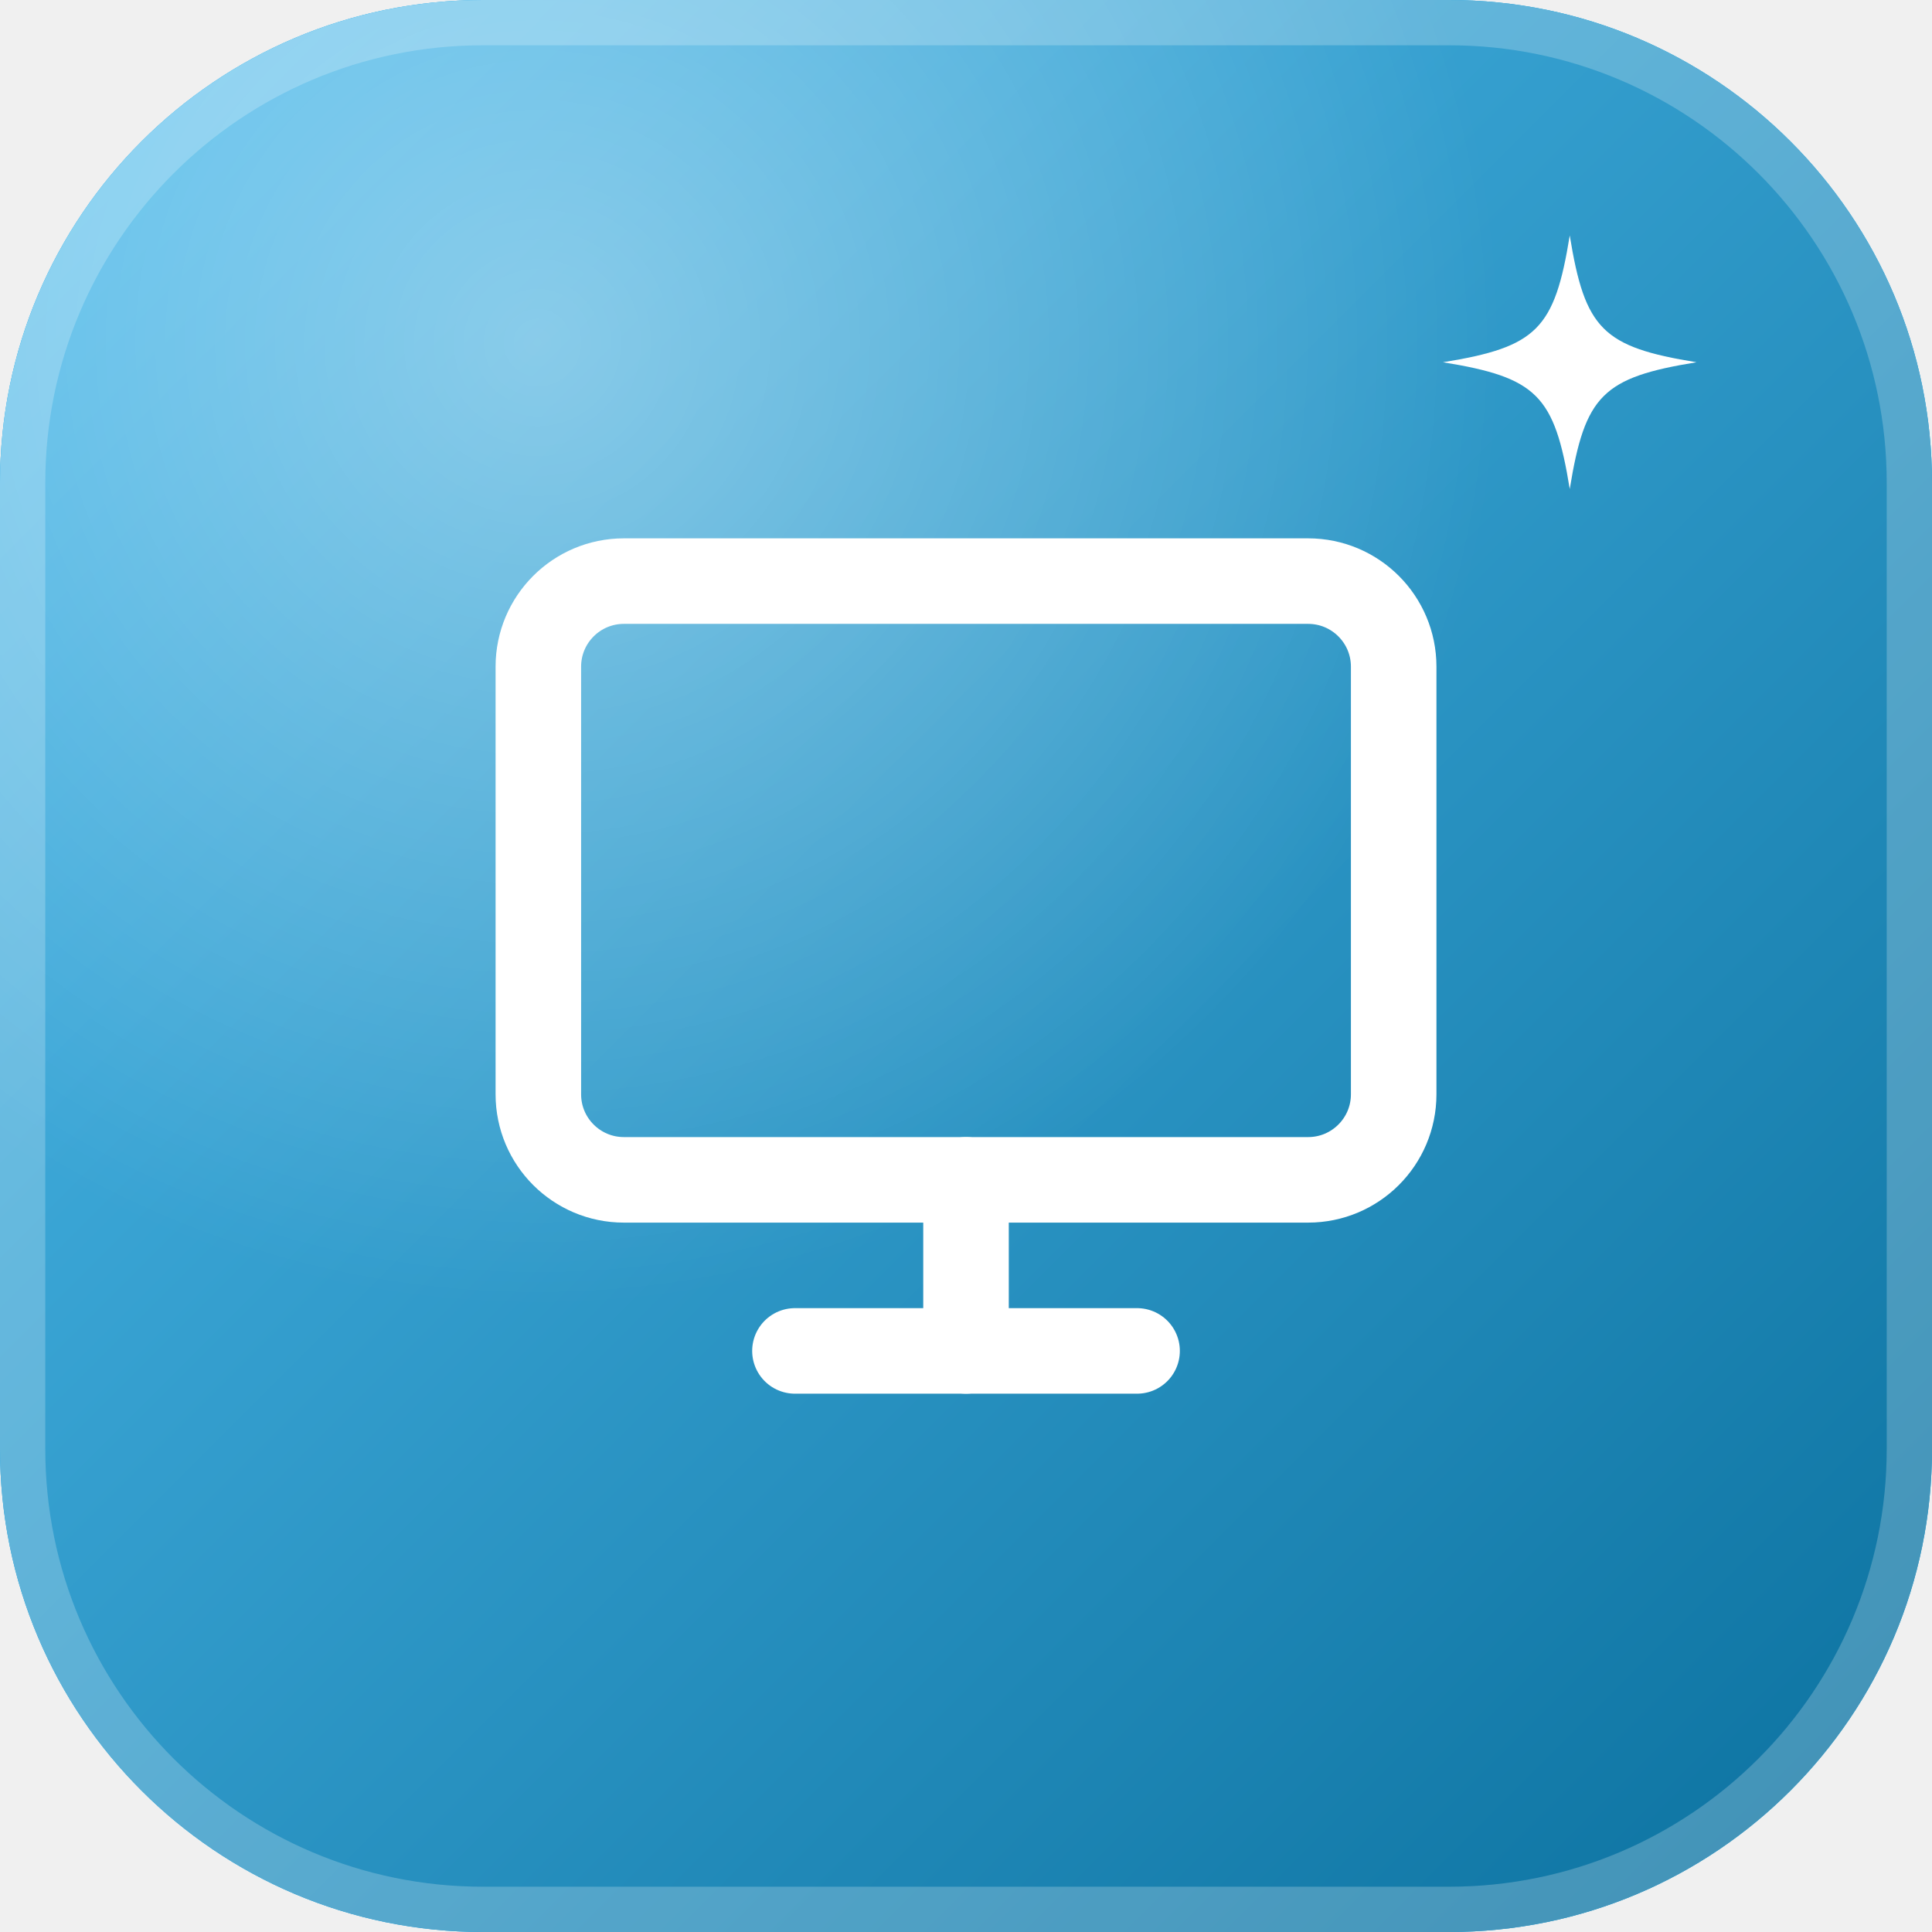
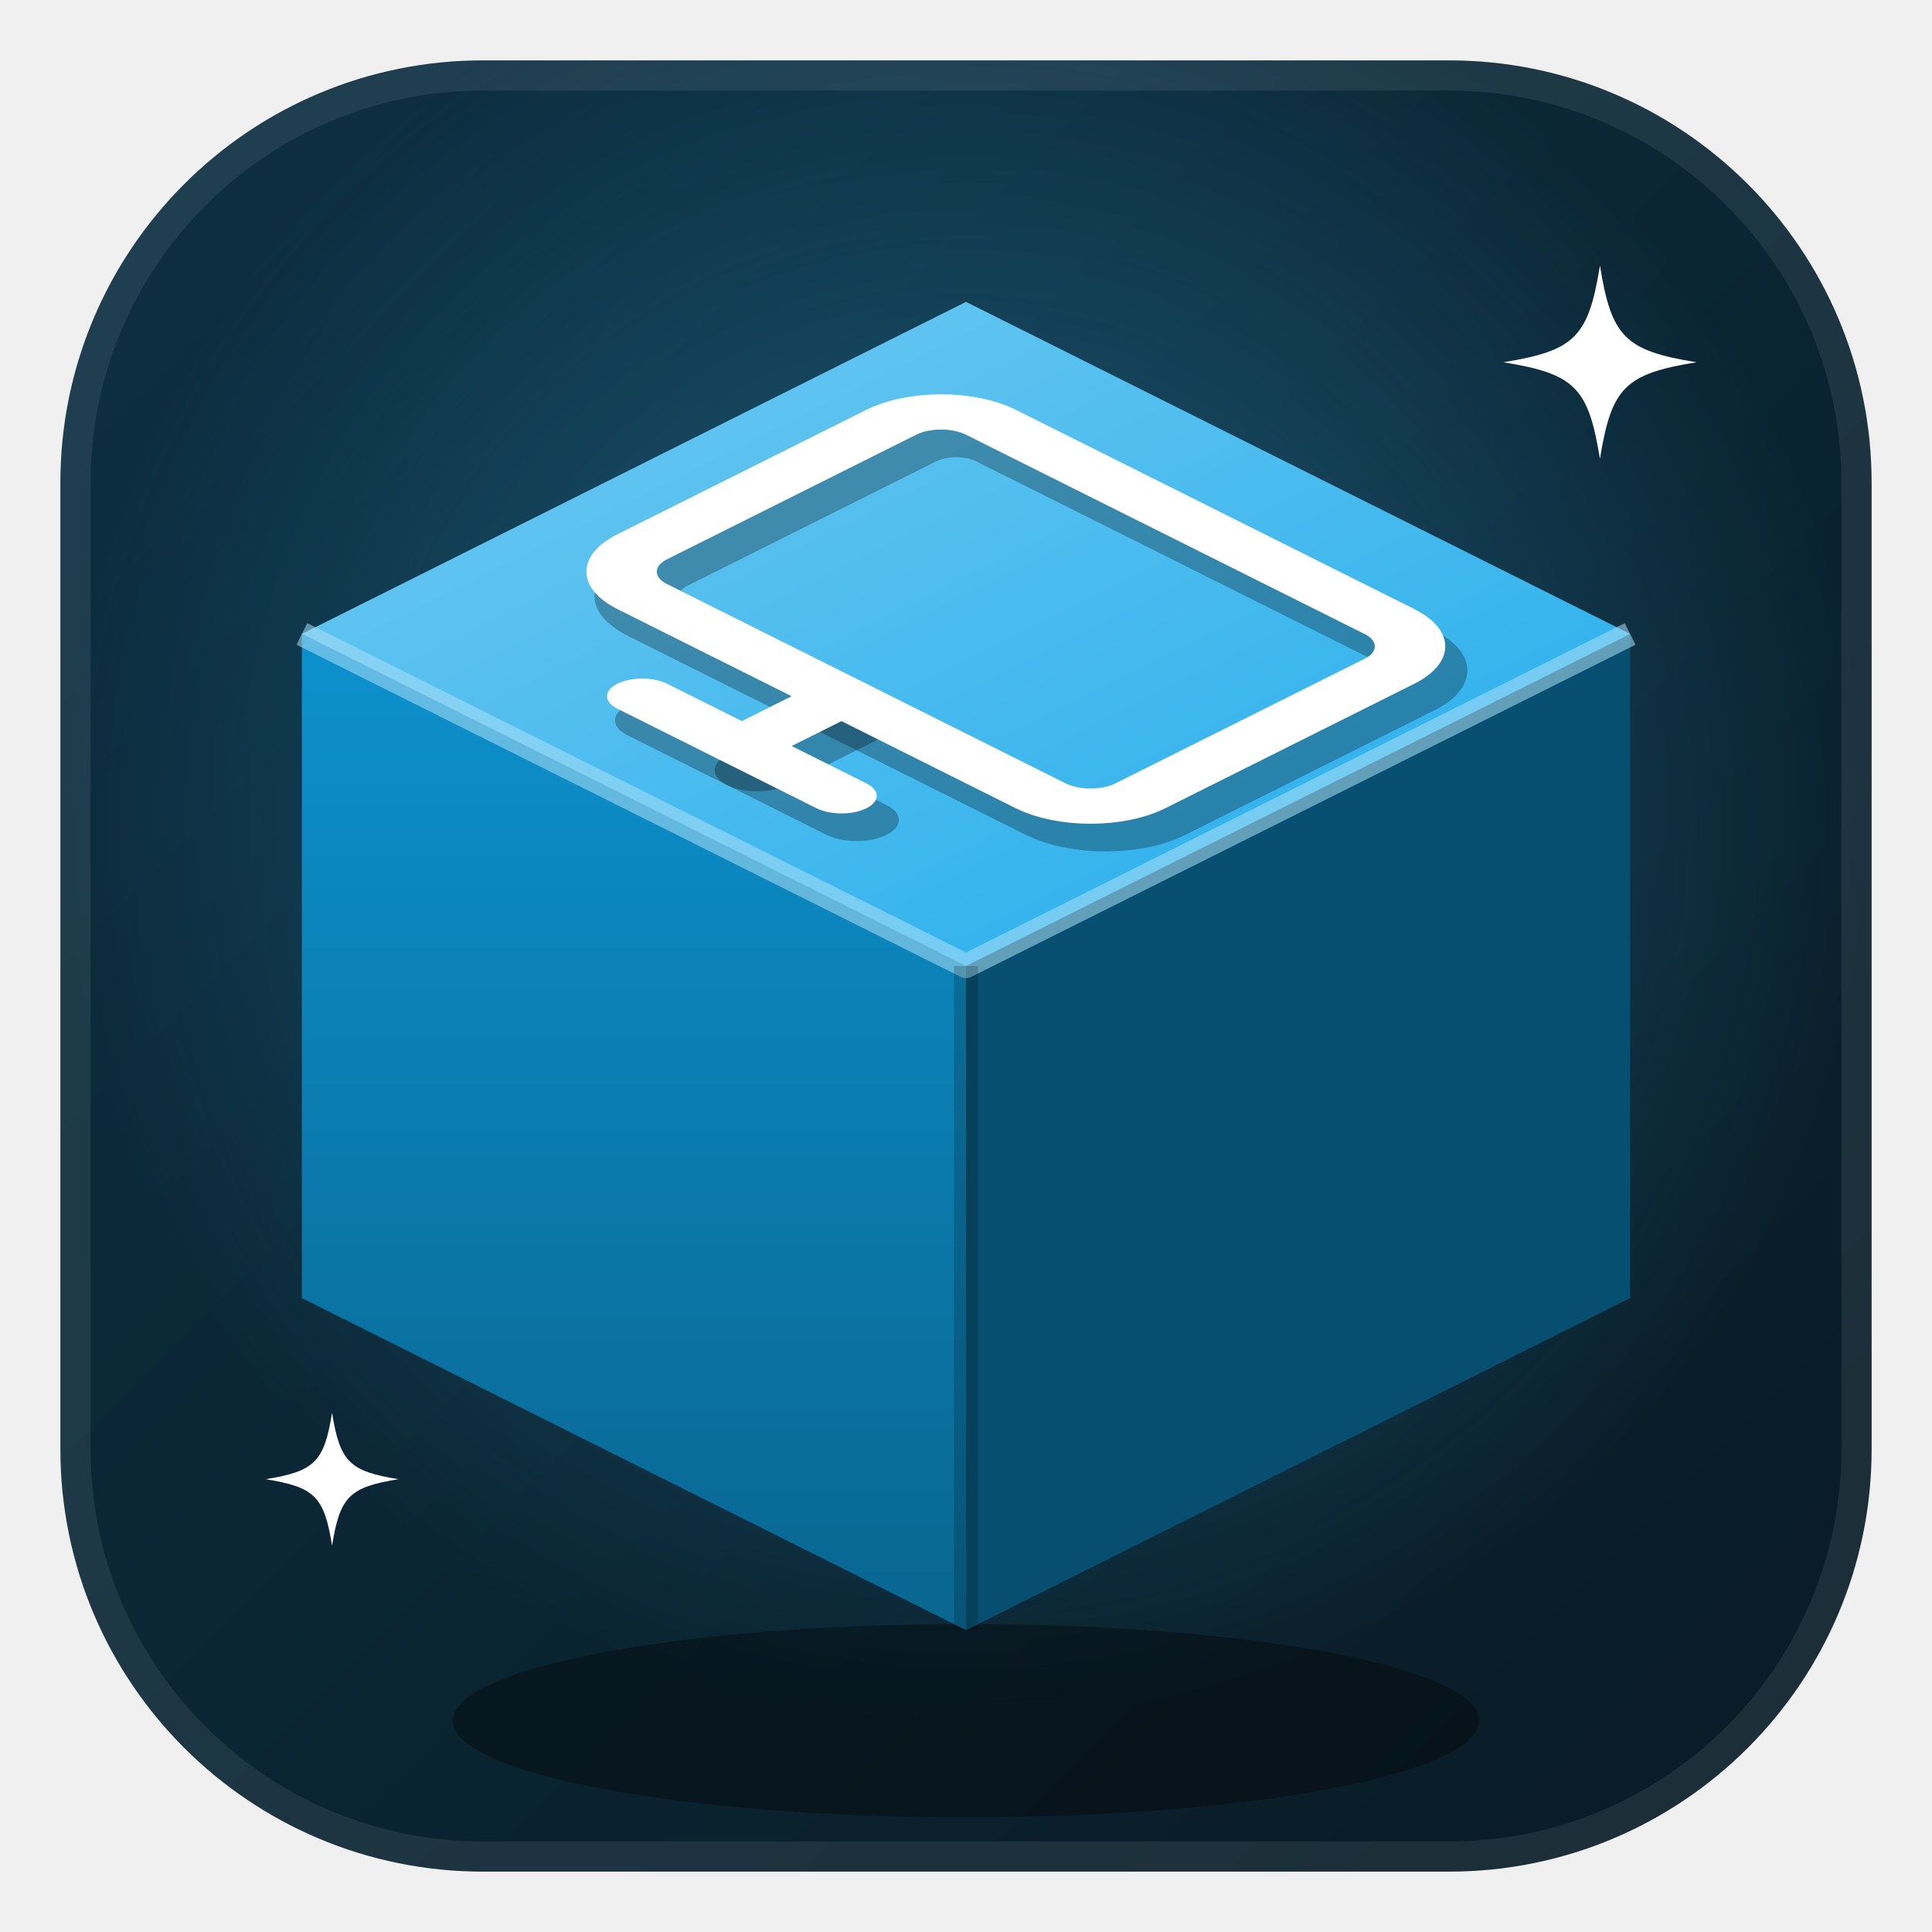
<svg xmlns="http://www.w3.org/2000/svg" viewBox="0 0 64 64" role="img" aria-hidden="true">
  <defs>
-     <linearGradient id="t" x1="0" y1="0" x2="1" y2="1">
-       <stop offset="0" stop-color="#51beef" />
-       <stop offset="1" stop-color="#0a709e" />
+     <linearGradient id="bg" x1="0" y1="0" x2="1" y2="1">
+       <stop offset="0" stop-color="#0c3043" />
+       <stop offset="1" stop-color="#091a24" />
    </linearGradient>
-     <radialGradient id="h" cx=".28" cy=".18" r=".9">
-       <stop offset="0" stop-color="#ffffff" stop-opacity=".38" />
-       <stop offset=".55" stop-color="#ffffff" stop-opacity="0" />
+     <radialGradient id="halo" cx=".5" cy=".42" r=".5">
+       <stop offset="0" stop-color="#3eb7ed" stop-opacity=".38" />
+       <stop offset="1" stop-color="#3eb7ed" stop-opacity="0" />
    </radialGradient>
+     <linearGradient id="it" x1="0" y1="0" x2="1" y2="1">
+       <stop offset="0" stop-color="#73cbf2" />
+       <stop offset="1" stop-color="#21aceb" />
+     </linearGradient>
+     <linearGradient id="il" x1="0" y1="0" x2="0" y2="1">
+       <stop offset="0" stop-color="#0c91cd" />
+       <stop offset="1" stop-color="#096690" />
+     </linearGradient>
+     <linearGradient id="ish" x1="0" y1="0" x2="1" y2="0">
+       <stop offset="0" stop-color="#fff" stop-opacity="0" />
+       <stop offset=".5" stop-color="#fff" stop-opacity=".55" />
+       <stop offset="1" stop-color="#fff" stop-opacity="0" />
+     </linearGradient>
+     <clipPath id="ic">
+       <path d="M32 10 L54 21 L32 32 L10 21 Z" />
+     </clipPath>
  </defs>
-   <style>.g,.o,.w,.s{transform-box:fill-box;transform-origin:50% 50%}@keyframes m{0%,100%{transform:scale(1)}50%{transform:scale(1.07)}}.g{animation:m 3.6s ease-in-out infinite}@keyframes s{0%,100%{opacity:.35;transform:scale(.55) rotate(0)}50%{opacity:1;transform:scale(1) rotate(45deg)}}.s{animation:s 3s ease-in-out infinite}@media (prefers-reduced-motion:reduce){.g,.o,.w,.s,.g path,.g polyline{animation:none!important}}</style>
-   <rect width="64" height="64" rx="16" fill="#0ea5e9" />
-   <rect width="64" height="64" rx="16" fill="url(#t)" />
-   <rect width="64" height="64" rx="16" fill="url(#h)" />
-   <rect x=".75" y=".75" width="62.5" height="62.5" rx="15.25" fill="none" stroke="#ffffff" stroke-opacity=".22" stroke-width="1.5" />
-   <g transform="translate(15 15) scale(1.4167)">
-     <g class="g" fill="none" stroke="#ffffff" stroke-width="2" stroke-linecap="round" stroke-linejoin="round">
+   <style>.ibob,.ishadow{transform-box:fill-box;transform-origin:50% 50%}@keyframes ib{0%,100%{transform:translateY(0)}50%{transform:translateY(-2.2px)}}@keyframes isd{0%,100%{transform:scaleX(1);opacity:.35}50%{transform:scaleX(.86);opacity:.22}}@keyframes is{0%,55%{transform:translateX(0)}100%{transform:translateX(78px)}}@keyframes ig{0%,100%{opacity:.9}50%{opacity:1}}.ibob{animation:ib 4.2s ease-in-out infinite}.ishadow{animation:isd 4.2s ease-in-out infinite}.ishine{animation:is 5.5s ease-in-out infinite}.iglow{animation:ig 4.2s ease-in-out infinite}.sp{transform-box:fill-box;transform-origin:50% 50%;animation:tw 3.2s ease-in-out infinite}@keyframes tw{0%,100%{opacity:.15;transform:scale(.4) rotate(0)}50%{opacity:.95;transform:scale(1) rotate(45deg)}}@media (prefers-reduced-motion:reduce){*{animation:none!important}}</style>
+   <rect x="2" y="2" width="60" height="60" rx="14" fill="url(#bg)" />
+   <rect x="2" y="2" width="60" height="60" rx="14" fill="url(#halo)" />
+   <rect x="2.5" y="2.5" width="59" height="59" rx="13.5" fill="none" stroke="#fff" stroke-opacity=".08" />
+   <g class="ibob">
+     <ellipse cx="32" cy="57" rx="17" ry="3.2" fill="#000" opacity=".35" class="ishadow" />
+     <path d="M10 21 L32 32 V54 L10 43 Z" fill="url(#il)" />
+     <path d="M54 21 L32 32 V54 L54 43 Z" fill="#074f70" />
+     <path d="M32 10 L54 21 L32 32 L10 21 Z" fill="url(#it)" />
+     <path d="M10 21 L32 32 L54 21" fill="none" stroke="#abe0f7" stroke-opacity=".55" stroke-width=".8" stroke-linejoin="round" />
+     <path d="M32 32 V54" stroke="#000" stroke-opacity=".18" stroke-width=".8" />
+     <g clip-path="url(#ic)">
+       <rect class="ishine" x="-14" y="6" width="14" height="30" fill="url(#ish)" transform="skewX(-25)" />
+     </g>
+     <g transform="translate(.5 .8)">
+       <g transform="matrix(0.825 0.4125 -0.825 0.4125 32 11.100)" fill="none" stroke="#000" stroke-opacity=".28" stroke-width="2.4" stroke-linecap="round" stroke-linejoin="round">
+         <rect width="20" height="14" x="2" y="3" rx="2" />
+         <line x1="8" x2="16" y1="21" y2="21" />
+         <line x1="12" x2="12" y1="17" y2="21" />
+       </g>
+     </g>
+     <g class="iglow" transform="matrix(0.825 0.4125 -0.825 0.4125 32 11.100)" fill="none" stroke="#fff" stroke-width="2" stroke-linecap="round" stroke-linejoin="round">
      <rect width="20" height="14" x="2" y="3" rx="2" />
      <line x1="8" x2="16" y1="21" y2="21" />
      <line x1="12" x2="12" y1="17" y2="21" />
    </g>
  </g>
-   <g transform="translate(52 12) scale(.42)">
-     <path class="s" d="M0 -10 C1.2 -2.6 2.6 -1.2 10 0 C2.6 1.2 1.2 2.6 0 10 C-1.2 2.6 -2.6 1.2 -10 0 C-2.6 -1.2 -1.2 -2.6 0 -10Z" fill="#ffffff" />
+   <g transform="translate(53 12) scale(.32)">
+     <path class="sp" d="M0 -10 C1.2 -2.6 2.6 -1.2 10 0 C2.6 1.2 1.2 2.6 0 10 C-1.2 2.6 -2.6 1.2 -10 0 C-2.6 -1.2 -1.2 -2.6 0 -10Z" fill="#fff" />
+   </g>
+   <g transform="translate(11 49) scale(.22)">
+     <path class="sp" style="animation-delay:1.4s" d="M0 -10 C1.2 -2.6 2.6 -1.2 10 0 C2.6 1.2 1.2 2.6 0 10 C-1.2 2.6 -2.6 1.2 -10 0 C-2.6 -1.2 -1.2 -2.6 0 -10Z" fill="#fff" />
  </g>
</svg>
